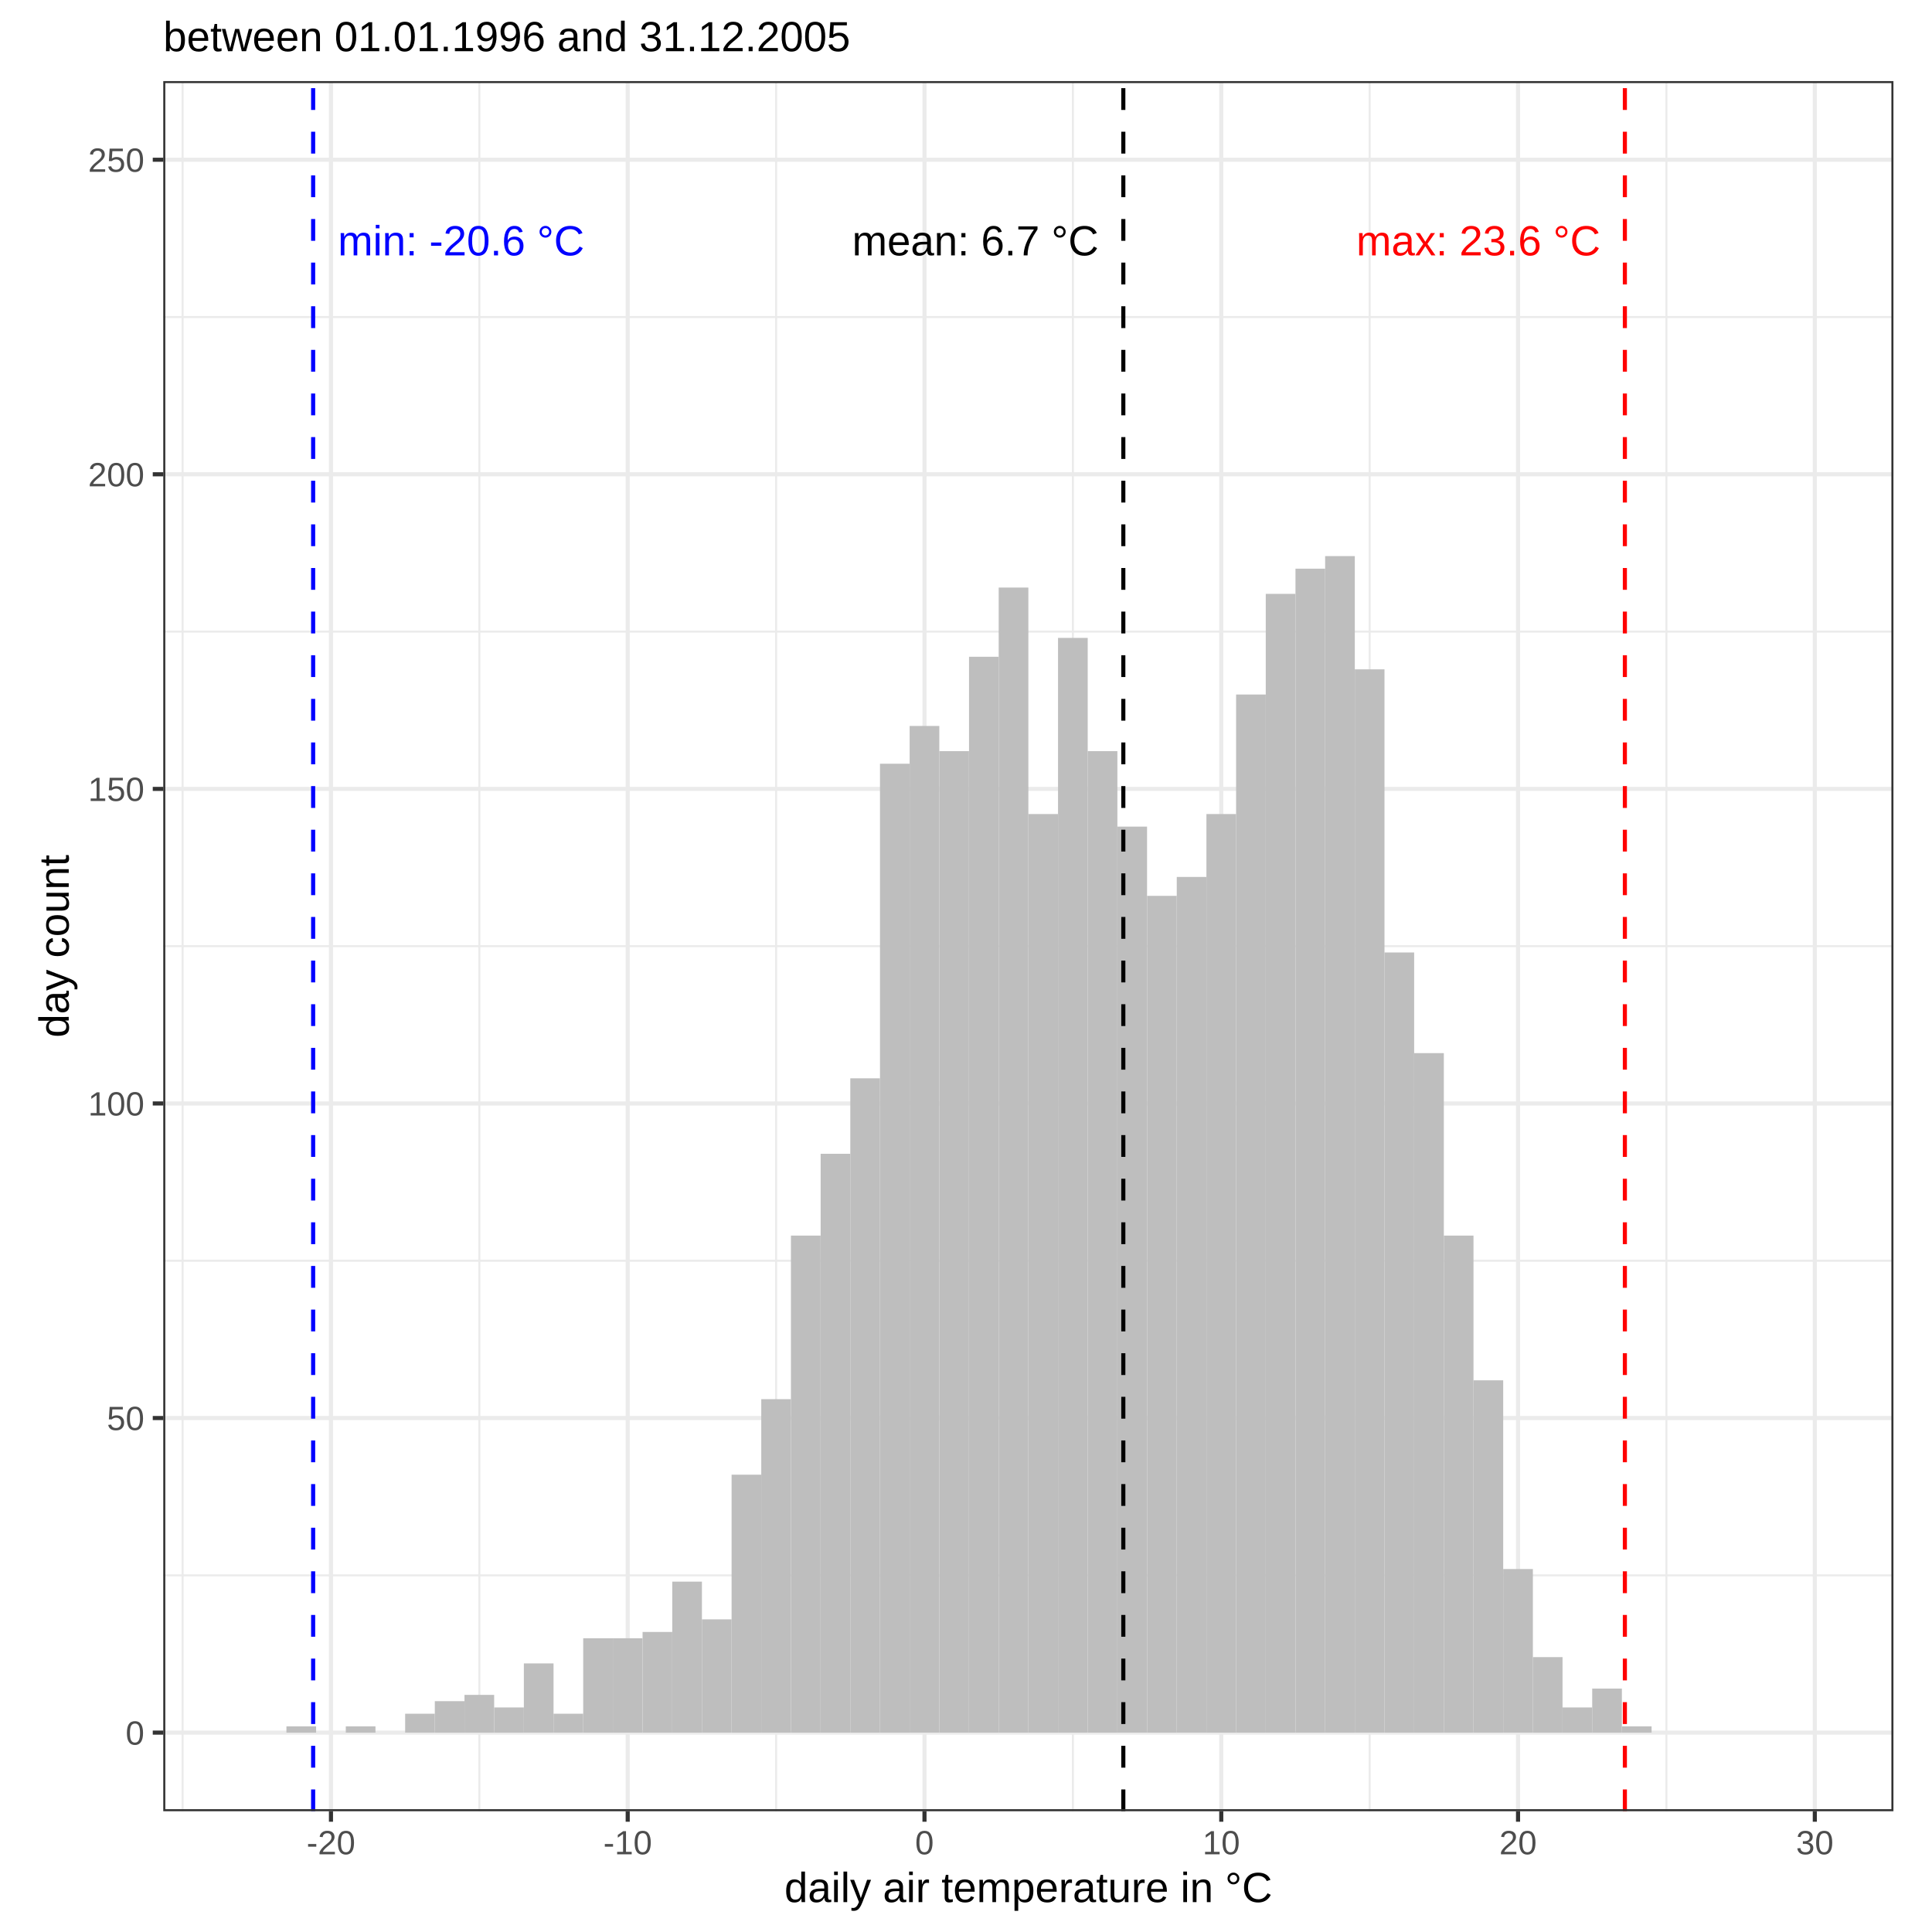
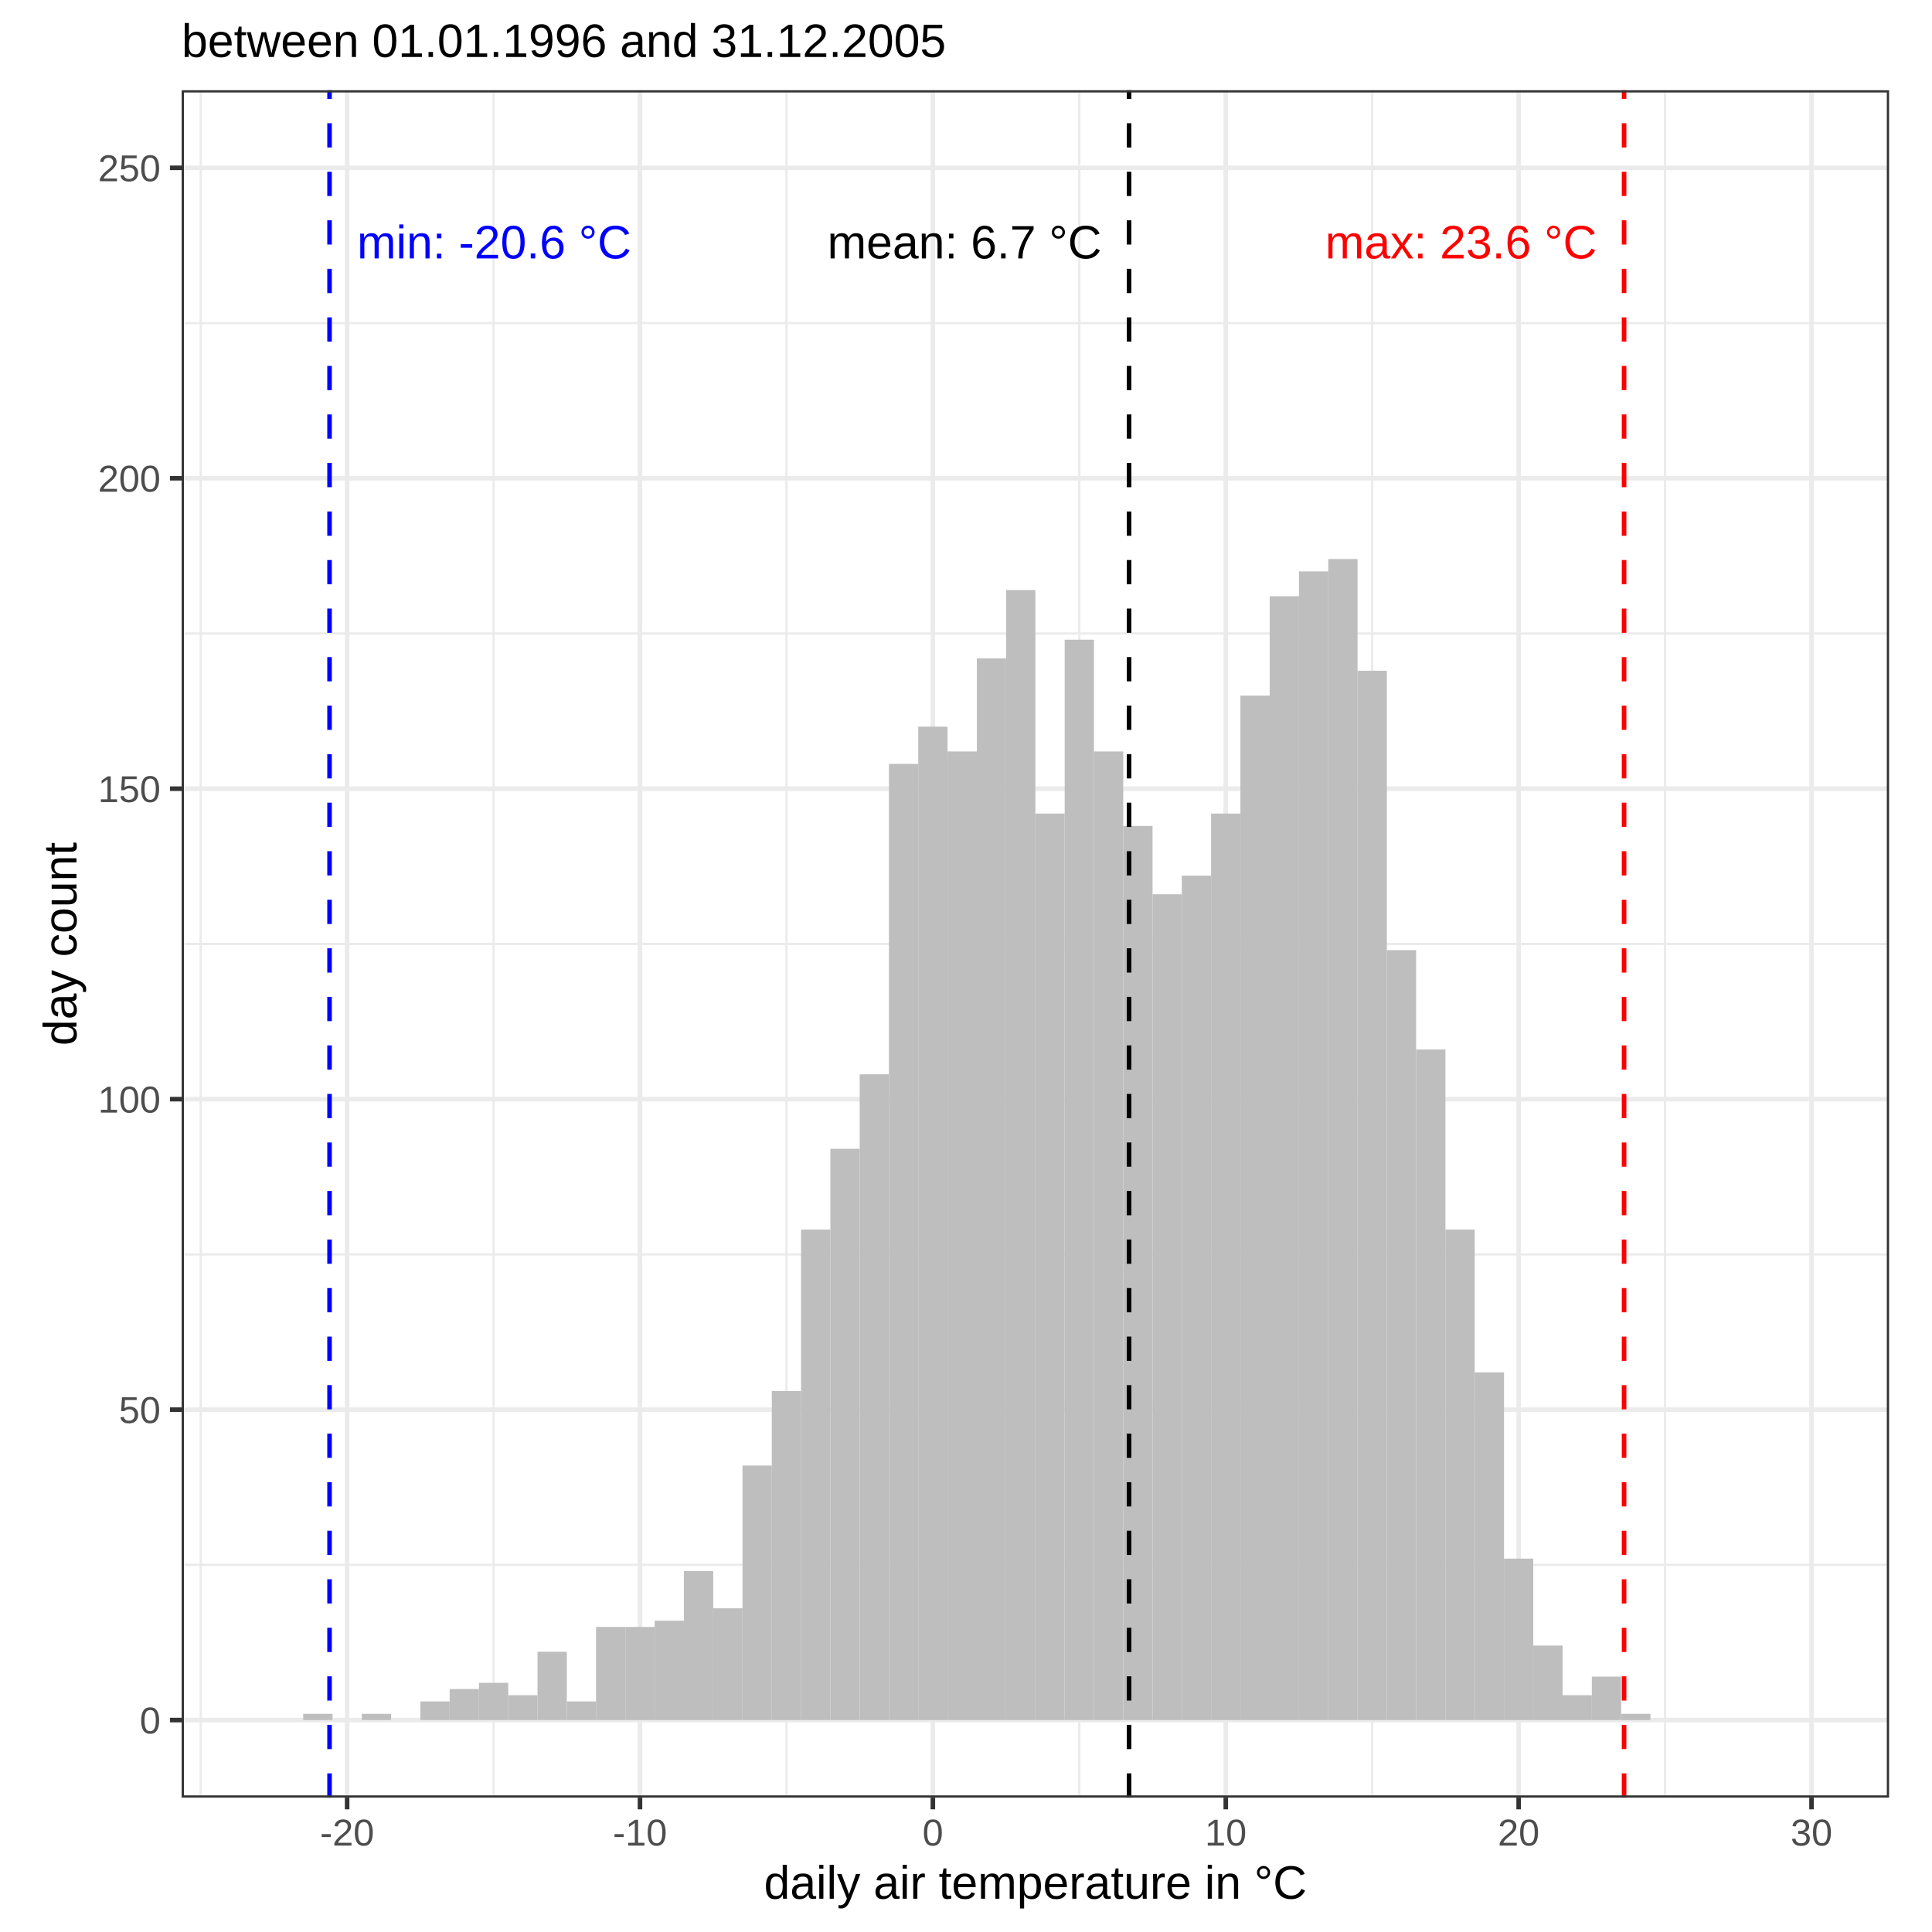
- <svg xmlns="http://www.w3.org/2000/svg" width="504.00pt" height="504.00pt" viewBox="0 0 504.00 504.00">
+ <svg xmlns="http://www.w3.org/2000/svg" width="453.00pt" height="453.00pt" viewBox="0 0 453.00 453.00">
  <g class="svglite">
    <defs>
      <style type="text/css">
    .svglite line, .svglite polyline, .svglite polygon, .svglite path, .svglite rect, .svglite circle {
      fill: none;
      stroke: #000000;
      stroke-linecap: round;
      stroke-linejoin: round;
      stroke-miterlimit: 10.00;
    }
    .svglite text {
      white-space: pre;
    }
    .svglite g.glyphgroup path {
      fill: inherit;
      stroke: none;
    }
  </style>
    </defs>
    <rect width="100%" height="100%" style="stroke: none; fill: #FFFFFF;" />
    <defs>
-       <clipPath id="cpMC4wMHw1MDQuMDB8MC4wMHw1MDQuMDA=">
-         <rect x="0.00" y="0.00" width="504.00" height="504.00" />
+       <clipPath id="cpMC4wMHw0NTMuMDB8MC4wMHw0NTMuMDA=">
+         <rect x="0.00" y="0.00" width="453.00" height="453.00" />
      </clipPath>
    </defs>
-     <g clip-path="url(#cpMC4wMHw1MDQuMDB8MC4wMHw1MDQuMDA=)">
+     <g clip-path="url(#cpMC4wMHw0NTMuMDB8MC4wMHw0NTMuMDA=)">
</g>
    <defs>
-       <clipPath id="cpNC41OHw0OTkuNDJ8MC4wMHw1MDQuMDA=">
-         <rect x="4.58" y="0.00" width="494.85" height="504.00" />
+       <clipPath id="cpNC41OHw0NDguNDJ8MC4wMHw0NTMuMDA=">
+         <rect x="4.58" y="0.00" width="443.85" height="453.00" />
      </clipPath>
    </defs>
-     <g clip-path="url(#cpNC41OHw0OTkuNDJ8MC4wMHw1MDQuMDA=)">
-       <rect x="4.58" y="0.00" width="494.85" height="504.00" style="stroke-width: 1.07; stroke: #FFFFFF; fill: #FFFFFF;" />
+     <g clip-path="url(#cpNC41OHw0NDguNDJ8MC4wMHw0NTMuMDA=)">
+       <rect x="4.58" y="0.00" width="443.85" height="453.00" style="stroke-width: 1.07; stroke: #FFFFFF; fill: #FFFFFF;" />
    </g>
-     <g clip-path="url(#cpMC4wMHw1MDQuMDB8MC4wMHw1MDQuMDA=)">
+     <g clip-path="url(#cpMC4wMHw0NTMuMDB8MC4wMHw0NTMuMDA=)">
</g>
    <defs>
-       <clipPath id="cpNDIuNTl8NDkzLjk0fDIxLjE1fDQ3Mi41MA==">
-         <rect x="42.59" y="21.15" width="451.35" height="451.35" />
+       <clipPath id="cpNDIuNTl8NDQyLjk0fDIxLjE1fDQyMS41MA==">
+         <rect x="42.59" y="21.15" width="400.35" height="400.35" />
      </clipPath>
    </defs>
-     <g clip-path="url(#cpNDIuNTl8NDkzLjk0fDIxLjE1fDQ3Mi41MA==)">
-       <rect x="42.59" y="21.15" width="451.35" height="451.35" style="stroke-width: 1.07; stroke: none; fill: #FFFFFF;" />
-       <polyline points="42.59,410.96 493.94,410.96 " style="stroke-width: 0.53; stroke: #EBEBEB; stroke-linecap: butt;" />
-       <polyline points="42.59,328.89 493.94,328.89 " style="stroke-width: 0.53; stroke: #EBEBEB; stroke-linecap: butt;" />
-       <polyline points="42.59,246.83 493.94,246.83 " style="stroke-width: 0.53; stroke: #EBEBEB; stroke-linecap: butt;" />
-       <polyline points="42.59,164.77 493.94,164.77 " style="stroke-width: 0.53; stroke: #EBEBEB; stroke-linecap: butt;" />
-       <polyline points="42.59,82.70 493.94,82.70 " style="stroke-width: 0.53; stroke: #EBEBEB; stroke-linecap: butt;" />
-       <polyline points="47.63,472.50 47.63,21.15 " style="stroke-width: 0.53; stroke: #EBEBEB; stroke-linecap: butt;" />
-       <polyline points="125.05,472.50 125.05,21.15 " style="stroke-width: 0.53; stroke: #EBEBEB; stroke-linecap: butt;" />
-       <polyline points="202.46,472.50 202.46,21.15 " style="stroke-width: 0.53; stroke: #EBEBEB; stroke-linecap: butt;" />
-       <polyline points="279.88,472.50 279.88,21.15 " style="stroke-width: 0.53; stroke: #EBEBEB; stroke-linecap: butt;" />
-       <polyline points="357.30,472.50 357.30,21.15 " style="stroke-width: 0.53; stroke: #EBEBEB; stroke-linecap: butt;" />
-       <polyline points="434.72,472.50 434.72,21.15 " style="stroke-width: 0.53; stroke: #EBEBEB; stroke-linecap: butt;" />
-       <polyline points="42.59,451.99 493.94,451.99 " style="stroke-width: 1.07; stroke: #EBEBEB; stroke-linecap: butt;" />
-       <polyline points="42.59,369.92 493.94,369.92 " style="stroke-width: 1.07; stroke: #EBEBEB; stroke-linecap: butt;" />
-       <polyline points="42.59,287.86 493.94,287.86 " style="stroke-width: 1.07; stroke: #EBEBEB; stroke-linecap: butt;" />
-       <polyline points="42.59,205.80 493.94,205.80 " style="stroke-width: 1.07; stroke: #EBEBEB; stroke-linecap: butt;" />
-       <polyline points="42.59,123.73 493.94,123.73 " style="stroke-width: 1.07; stroke: #EBEBEB; stroke-linecap: butt;" />
-       <polyline points="42.59,41.67 493.94,41.67 " style="stroke-width: 1.07; stroke: #EBEBEB; stroke-linecap: butt;" />
-       <polyline points="86.34,472.50 86.34,21.15 " style="stroke-width: 1.07; stroke: #EBEBEB; stroke-linecap: butt;" />
-       <polyline points="163.75,472.50 163.75,21.15 " style="stroke-width: 1.07; stroke: #EBEBEB; stroke-linecap: butt;" />
-       <polyline points="241.17,472.50 241.17,21.15 " style="stroke-width: 1.07; stroke: #EBEBEB; stroke-linecap: butt;" />
-       <polyline points="318.59,472.50 318.59,21.15 " style="stroke-width: 1.07; stroke: #EBEBEB; stroke-linecap: butt;" />
-       <polyline points="396.01,472.50 396.01,21.15 " style="stroke-width: 1.07; stroke: #EBEBEB; stroke-linecap: butt;" />
-       <polyline points="473.43,472.50 473.43,21.15 " style="stroke-width: 1.07; stroke: #EBEBEB; stroke-linecap: butt;" />
-       <rect x="74.72" y="450.35" width="7.74" height="1.64" style="stroke-width: 1.07; stroke: none; stroke-linecap: butt; stroke-linejoin: miter; fill: #BEBEBE;" />
-       <rect x="82.46" y="451.99" width="7.74" height="0.00" style="stroke-width: 1.07; stroke: none; stroke-linecap: butt; stroke-linejoin: miter; fill: #BEBEBE;" />
-       <rect x="90.21" y="450.35" width="7.74" height="1.64" style="stroke-width: 1.07; stroke: none; stroke-linecap: butt; stroke-linejoin: miter; fill: #BEBEBE;" />
-       <rect x="97.95" y="451.99" width="7.74" height="0.00" style="stroke-width: 1.07; stroke: none; stroke-linecap: butt; stroke-linejoin: miter; fill: #BEBEBE;" />
-       <rect x="105.69" y="447.06" width="7.74" height="4.92" style="stroke-width: 1.07; stroke: none; stroke-linecap: butt; stroke-linejoin: miter; fill: #BEBEBE;" />
-       <rect x="113.43" y="443.78" width="7.74" height="8.21" style="stroke-width: 1.07; stroke: none; stroke-linecap: butt; stroke-linejoin: miter; fill: #BEBEBE;" />
-       <rect x="121.17" y="442.14" width="7.74" height="9.85" style="stroke-width: 1.07; stroke: none; stroke-linecap: butt; stroke-linejoin: miter; fill: #BEBEBE;" />
-       <rect x="128.92" y="445.42" width="7.74" height="6.57" style="stroke-width: 1.07; stroke: none; stroke-linecap: butt; stroke-linejoin: miter; fill: #BEBEBE;" />
-       <rect x="136.66" y="433.93" width="7.74" height="18.05" style="stroke-width: 1.07; stroke: none; stroke-linecap: butt; stroke-linejoin: miter; fill: #BEBEBE;" />
-       <rect x="144.40" y="447.06" width="7.74" height="4.92" style="stroke-width: 1.07; stroke: none; stroke-linecap: butt; stroke-linejoin: miter; fill: #BEBEBE;" />
-       <rect x="152.14" y="427.37" width="7.74" height="24.62" style="stroke-width: 1.07; stroke: none; stroke-linecap: butt; stroke-linejoin: miter; fill: #BEBEBE;" />
-       <rect x="159.88" y="427.37" width="7.74" height="24.62" style="stroke-width: 1.07; stroke: none; stroke-linecap: butt; stroke-linejoin: miter; fill: #BEBEBE;" />
-       <rect x="167.63" y="425.73" width="7.74" height="26.26" style="stroke-width: 1.07; stroke: none; stroke-linecap: butt; stroke-linejoin: miter; fill: #BEBEBE;" />
-       <rect x="175.37" y="412.60" width="7.74" height="39.39" style="stroke-width: 1.07; stroke: none; stroke-linecap: butt; stroke-linejoin: miter; fill: #BEBEBE;" />
-       <rect x="183.11" y="422.44" width="7.74" height="29.54" style="stroke-width: 1.07; stroke: none; stroke-linecap: butt; stroke-linejoin: miter; fill: #BEBEBE;" />
-       <rect x="190.85" y="384.70" width="7.74" height="67.29" style="stroke-width: 1.07; stroke: none; stroke-linecap: butt; stroke-linejoin: miter; fill: #BEBEBE;" />
-       <rect x="198.59" y="365.00" width="7.74" height="86.99" style="stroke-width: 1.07; stroke: none; stroke-linecap: butt; stroke-linejoin: miter; fill: #BEBEBE;" />
-       <rect x="206.33" y="322.33" width="7.74" height="129.66" style="stroke-width: 1.07; stroke: none; stroke-linecap: butt; stroke-linejoin: miter; fill: #BEBEBE;" />
-       <rect x="214.08" y="300.99" width="7.74" height="151.00" style="stroke-width: 1.07; stroke: none; stroke-linecap: butt; stroke-linejoin: miter; fill: #BEBEBE;" />
-       <rect x="221.82" y="281.30" width="7.74" height="170.69" style="stroke-width: 1.07; stroke: none; stroke-linecap: butt; stroke-linejoin: miter; fill: #BEBEBE;" />
-       <rect x="229.56" y="199.23" width="7.74" height="252.76" style="stroke-width: 1.07; stroke: none; stroke-linecap: butt; stroke-linejoin: miter; fill: #BEBEBE;" />
-       <rect x="237.30" y="189.38" width="7.74" height="262.60" style="stroke-width: 1.07; stroke: none; stroke-linecap: butt; stroke-linejoin: miter; fill: #BEBEBE;" />
-       <rect x="245.04" y="195.95" width="7.74" height="256.04" style="stroke-width: 1.07; stroke: none; stroke-linecap: butt; stroke-linejoin: miter; fill: #BEBEBE;" />
-       <rect x="252.79" y="171.33" width="7.74" height="280.66" style="stroke-width: 1.07; stroke: none; stroke-linecap: butt; stroke-linejoin: miter; fill: #BEBEBE;" />
-       <rect x="260.53" y="153.28" width="7.74" height="298.71" style="stroke-width: 1.07; stroke: none; stroke-linecap: butt; stroke-linejoin: miter; fill: #BEBEBE;" />
-       <rect x="268.27" y="212.36" width="7.74" height="239.63" style="stroke-width: 1.07; stroke: none; stroke-linecap: butt; stroke-linejoin: miter; fill: #BEBEBE;" />
-       <rect x="276.01" y="166.41" width="7.74" height="285.58" style="stroke-width: 1.07; stroke: none; stroke-linecap: butt; stroke-linejoin: miter; fill: #BEBEBE;" />
-       <rect x="283.75" y="195.95" width="7.74" height="256.04" style="stroke-width: 1.07; stroke: none; stroke-linecap: butt; stroke-linejoin: miter; fill: #BEBEBE;" />
-       <rect x="291.49" y="215.64" width="7.74" height="236.34" style="stroke-width: 1.07; stroke: none; stroke-linecap: butt; stroke-linejoin: miter; fill: #BEBEBE;" />
-       <rect x="299.24" y="233.70" width="7.74" height="218.29" style="stroke-width: 1.07; stroke: none; stroke-linecap: butt; stroke-linejoin: miter; fill: #BEBEBE;" />
-       <rect x="306.98" y="228.77" width="7.74" height="223.21" style="stroke-width: 1.07; stroke: none; stroke-linecap: butt; stroke-linejoin: miter; fill: #BEBEBE;" />
-       <rect x="314.72" y="212.36" width="7.74" height="239.63" style="stroke-width: 1.07; stroke: none; stroke-linecap: butt; stroke-linejoin: miter; fill: #BEBEBE;" />
-       <rect x="322.46" y="181.18" width="7.74" height="270.81" style="stroke-width: 1.07; stroke: none; stroke-linecap: butt; stroke-linejoin: miter; fill: #BEBEBE;" />
-       <rect x="330.20" y="154.92" width="7.74" height="297.07" style="stroke-width: 1.07; stroke: none; stroke-linecap: butt; stroke-linejoin: miter; fill: #BEBEBE;" />
-       <rect x="337.95" y="148.35" width="7.74" height="303.64" style="stroke-width: 1.07; stroke: none; stroke-linecap: butt; stroke-linejoin: miter; fill: #BEBEBE;" />
-       <rect x="345.69" y="145.07" width="7.74" height="306.92" style="stroke-width: 1.07; stroke: none; stroke-linecap: butt; stroke-linejoin: miter; fill: #BEBEBE;" />
-       <rect x="353.43" y="174.61" width="7.74" height="277.37" style="stroke-width: 1.07; stroke: none; stroke-linecap: butt; stroke-linejoin: miter; fill: #BEBEBE;" />
-       <rect x="361.17" y="248.47" width="7.74" height="203.52" style="stroke-width: 1.07; stroke: none; stroke-linecap: butt; stroke-linejoin: miter; fill: #BEBEBE;" />
-       <rect x="368.91" y="274.73" width="7.74" height="177.26" style="stroke-width: 1.07; stroke: none; stroke-linecap: butt; stroke-linejoin: miter; fill: #BEBEBE;" />
-       <rect x="376.65" y="322.33" width="7.74" height="129.66" style="stroke-width: 1.07; stroke: none; stroke-linecap: butt; stroke-linejoin: miter; fill: #BEBEBE;" />
-       <rect x="384.40" y="360.08" width="7.74" height="91.91" style="stroke-width: 1.07; stroke: none; stroke-linecap: butt; stroke-linejoin: miter; fill: #BEBEBE;" />
-       <rect x="392.14" y="409.31" width="7.74" height="42.67" style="stroke-width: 1.07; stroke: none; stroke-linecap: butt; stroke-linejoin: miter; fill: #BEBEBE;" />
-       <rect x="399.88" y="432.29" width="7.74" height="19.70" style="stroke-width: 1.07; stroke: none; stroke-linecap: butt; stroke-linejoin: miter; fill: #BEBEBE;" />
-       <rect x="407.62" y="445.42" width="7.74" height="6.57" style="stroke-width: 1.07; stroke: none; stroke-linecap: butt; stroke-linejoin: miter; fill: #BEBEBE;" />
-       <rect x="415.36" y="440.50" width="7.74" height="11.49" style="stroke-width: 1.07; stroke: none; stroke-linecap: butt; stroke-linejoin: miter; fill: #BEBEBE;" />
-       <rect x="423.11" y="450.35" width="7.74" height="1.64" style="stroke-width: 1.07; stroke: none; stroke-linecap: butt; stroke-linejoin: miter; fill: #BEBEBE;" />
-       <line x1="293.04" y1="472.50" x2="293.04" y2="21.15" style="stroke-width: 1.07; stroke-dasharray: 5.69,5.69; stroke-linecap: butt;" />
-       <text x="286.61" y="66.62" text-anchor="end" style="font-size: 11.00px; font-family: &quot;Arial&quot;;" textLength="64.38px" lengthAdjust="spacingAndGlyphs">mean: 6.7 °C</text>
-       <line x1="423.88" y1="472.50" x2="423.88" y2="21.15" style="stroke-width: 1.07; stroke: #FF0000; stroke-dasharray: 5.69,5.69; stroke-linecap: butt;" />
-       <text x="417.51" y="66.62" text-anchor="end" style="font-size: 11.00px;fill: #FF0000; font-family: &quot;Arial&quot;;" textLength="63.75px" lengthAdjust="spacingAndGlyphs">max: 23.6 °C</text>
-       <line x1="81.69" y1="472.50" x2="81.69" y2="21.15" style="stroke-width: 1.07; stroke: #0000FF; stroke-dasharray: 5.69,5.69; stroke-linecap: butt;" />
-       <text x="88.13" y="66.62" style="font-size: 11.00px;fill: #0000FF; font-family: &quot;Arial&quot;;" textLength="64.34px" lengthAdjust="spacingAndGlyphs">min: -20.6 °C</text>
-       <rect x="42.59" y="21.15" width="451.35" height="451.35" style="stroke-width: 1.07; stroke: #333333;" />
+     <g clip-path="url(#cpNDIuNTl8NDQyLjk0fDIxLjE1fDQyMS41MA==)">
+       <rect x="42.59" y="21.15" width="400.35" height="400.35" style="stroke-width: 1.07; stroke: none; fill: #FFFFFF;" />
+       <polyline points="42.59,366.91 442.94,366.91 " style="stroke-width: 0.53; stroke: #EBEBEB; stroke-linecap: butt;" />
+       <polyline points="42.59,294.12 442.94,294.12 " style="stroke-width: 0.53; stroke: #EBEBEB; stroke-linecap: butt;" />
+       <polyline points="42.59,221.33 442.94,221.33 " style="stroke-width: 0.53; stroke: #EBEBEB; stroke-linecap: butt;" />
+       <polyline points="42.59,148.54 442.94,148.54 " style="stroke-width: 0.53; stroke: #EBEBEB; stroke-linecap: butt;" />
+       <polyline points="42.59,75.75 442.94,75.75 " style="stroke-width: 0.53; stroke: #EBEBEB; stroke-linecap: butt;" />
+       <polyline points="47.06,421.50 47.06,21.15 " style="stroke-width: 0.53; stroke: #EBEBEB; stroke-linecap: butt;" />
+       <polyline points="115.73,421.50 115.73,21.15 " style="stroke-width: 0.53; stroke: #EBEBEB; stroke-linecap: butt;" />
+       <polyline points="184.40,421.50 184.40,21.15 " style="stroke-width: 0.53; stroke: #EBEBEB; stroke-linecap: butt;" />
+       <polyline points="253.07,421.50 253.07,21.15 " style="stroke-width: 0.53; stroke: #EBEBEB; stroke-linecap: butt;" />
+       <polyline points="321.74,421.50 321.74,21.15 " style="stroke-width: 0.53; stroke: #EBEBEB; stroke-linecap: butt;" />
+       <polyline points="390.41,421.50 390.41,21.15 " style="stroke-width: 0.53; stroke: #EBEBEB; stroke-linecap: butt;" />
+       <polyline points="42.59,403.31 442.94,403.31 " style="stroke-width: 1.07; stroke: #EBEBEB; stroke-linecap: butt;" />
+       <polyline points="42.59,330.52 442.94,330.52 " style="stroke-width: 1.07; stroke: #EBEBEB; stroke-linecap: butt;" />
+       <polyline points="42.59,257.72 442.94,257.72 " style="stroke-width: 1.07; stroke: #EBEBEB; stroke-linecap: butt;" />
+       <polyline points="42.59,184.93 442.94,184.93 " style="stroke-width: 1.07; stroke: #EBEBEB; stroke-linecap: butt;" />
+       <polyline points="42.59,112.14 442.94,112.14 " style="stroke-width: 1.07; stroke: #EBEBEB; stroke-linecap: butt;" />
+       <polyline points="42.59,39.35 442.94,39.35 " style="stroke-width: 1.07; stroke: #EBEBEB; stroke-linecap: butt;" />
+       <polyline points="81.39,421.50 81.39,21.15 " style="stroke-width: 1.07; stroke: #EBEBEB; stroke-linecap: butt;" />
+       <polyline points="150.06,421.50 150.06,21.15 " style="stroke-width: 1.07; stroke: #EBEBEB; stroke-linecap: butt;" />
+       <polyline points="218.73,421.50 218.73,21.15 " style="stroke-width: 1.07; stroke: #EBEBEB; stroke-linecap: butt;" />
+       <polyline points="287.41,421.50 287.41,21.15 " style="stroke-width: 1.07; stroke: #EBEBEB; stroke-linecap: butt;" />
+       <polyline points="356.08,421.50 356.08,21.15 " style="stroke-width: 1.07; stroke: #EBEBEB; stroke-linecap: butt;" />
+       <polyline points="424.75,421.50 424.75,21.15 " style="stroke-width: 1.07; stroke: #EBEBEB; stroke-linecap: butt;" />
+       <rect x="71.09" y="401.85" width="6.87" height="1.46" style="stroke-width: 1.07; stroke: none; stroke-linecap: butt; stroke-linejoin: miter; fill: #BEBEBE;" />
+       <rect x="77.96" y="403.31" width="6.87" height="0.00" style="stroke-width: 1.07; stroke: none; stroke-linecap: butt; stroke-linejoin: miter; fill: #BEBEBE;" />
+       <rect x="84.83" y="401.85" width="6.87" height="1.46" style="stroke-width: 1.07; stroke: none; stroke-linecap: butt; stroke-linejoin: miter; fill: #BEBEBE;" />
+       <rect x="91.69" y="403.31" width="6.87" height="0.00" style="stroke-width: 1.07; stroke: none; stroke-linecap: butt; stroke-linejoin: miter; fill: #BEBEBE;" />
+       <rect x="98.56" y="398.94" width="6.87" height="4.37" style="stroke-width: 1.07; stroke: none; stroke-linecap: butt; stroke-linejoin: miter; fill: #BEBEBE;" />
+       <rect x="105.43" y="396.03" width="6.87" height="7.28" style="stroke-width: 1.07; stroke: none; stroke-linecap: butt; stroke-linejoin: miter; fill: #BEBEBE;" />
+       <rect x="112.30" y="394.57" width="6.87" height="8.73" style="stroke-width: 1.07; stroke: none; stroke-linecap: butt; stroke-linejoin: miter; fill: #BEBEBE;" />
+       <rect x="119.16" y="397.48" width="6.87" height="5.82" style="stroke-width: 1.07; stroke: none; stroke-linecap: butt; stroke-linejoin: miter; fill: #BEBEBE;" />
+       <rect x="126.03" y="387.29" width="6.87" height="16.01" style="stroke-width: 1.07; stroke: none; stroke-linecap: butt; stroke-linejoin: miter; fill: #BEBEBE;" />
+       <rect x="132.90" y="398.94" width="6.87" height="4.37" style="stroke-width: 1.07; stroke: none; stroke-linecap: butt; stroke-linejoin: miter; fill: #BEBEBE;" />
+       <rect x="139.76" y="381.47" width="6.87" height="21.84" style="stroke-width: 1.07; stroke: none; stroke-linecap: butt; stroke-linejoin: miter; fill: #BEBEBE;" />
+       <rect x="146.63" y="381.47" width="6.87" height="21.84" style="stroke-width: 1.07; stroke: none; stroke-linecap: butt; stroke-linejoin: miter; fill: #BEBEBE;" />
+       <rect x="153.50" y="380.01" width="6.87" height="23.29" style="stroke-width: 1.07; stroke: none; stroke-linecap: butt; stroke-linejoin: miter; fill: #BEBEBE;" />
+       <rect x="160.36" y="368.37" width="6.87" height="34.94" style="stroke-width: 1.07; stroke: none; stroke-linecap: butt; stroke-linejoin: miter; fill: #BEBEBE;" />
+       <rect x="167.23" y="377.10" width="6.87" height="26.20" style="stroke-width: 1.07; stroke: none; stroke-linecap: butt; stroke-linejoin: miter; fill: #BEBEBE;" />
+       <rect x="174.10" y="343.62" width="6.87" height="59.69" style="stroke-width: 1.07; stroke: none; stroke-linecap: butt; stroke-linejoin: miter; fill: #BEBEBE;" />
+       <rect x="180.97" y="326.15" width="6.87" height="77.16" style="stroke-width: 1.07; stroke: none; stroke-linecap: butt; stroke-linejoin: miter; fill: #BEBEBE;" />
+       <rect x="187.83" y="288.30" width="6.87" height="115.01" style="stroke-width: 1.07; stroke: none; stroke-linecap: butt; stroke-linejoin: miter; fill: #BEBEBE;" />
+       <rect x="194.70" y="269.37" width="6.87" height="133.94" style="stroke-width: 1.07; stroke: none; stroke-linecap: butt; stroke-linejoin: miter; fill: #BEBEBE;" />
+       <rect x="201.57" y="251.90" width="6.87" height="151.40" style="stroke-width: 1.07; stroke: none; stroke-linecap: butt; stroke-linejoin: miter; fill: #BEBEBE;" />
+       <rect x="208.43" y="179.11" width="6.87" height="224.20" style="stroke-width: 1.07; stroke: none; stroke-linecap: butt; stroke-linejoin: miter; fill: #BEBEBE;" />
+       <rect x="215.30" y="170.38" width="6.87" height="232.93" style="stroke-width: 1.07; stroke: none; stroke-linecap: butt; stroke-linejoin: miter; fill: #BEBEBE;" />
+       <rect x="222.17" y="176.20" width="6.87" height="227.11" style="stroke-width: 1.07; stroke: none; stroke-linecap: butt; stroke-linejoin: miter; fill: #BEBEBE;" />
+       <rect x="229.04" y="154.36" width="6.87" height="248.94" style="stroke-width: 1.07; stroke: none; stroke-linecap: butt; stroke-linejoin: miter; fill: #BEBEBE;" />
+       <rect x="235.90" y="138.35" width="6.87" height="264.96" style="stroke-width: 1.07; stroke: none; stroke-linecap: butt; stroke-linejoin: miter; fill: #BEBEBE;" />
+       <rect x="242.77" y="190.76" width="6.87" height="212.55" style="stroke-width: 1.07; stroke: none; stroke-linecap: butt; stroke-linejoin: miter; fill: #BEBEBE;" />
+       <rect x="249.64" y="149.99" width="6.87" height="253.31" style="stroke-width: 1.07; stroke: none; stroke-linecap: butt; stroke-linejoin: miter; fill: #BEBEBE;" />
+       <rect x="256.50" y="176.20" width="6.87" height="227.11" style="stroke-width: 1.07; stroke: none; stroke-linecap: butt; stroke-linejoin: miter; fill: #BEBEBE;" />
+       <rect x="263.37" y="193.67" width="6.87" height="209.64" style="stroke-width: 1.07; stroke: none; stroke-linecap: butt; stroke-linejoin: miter; fill: #BEBEBE;" />
+       <rect x="270.24" y="209.68" width="6.87" height="193.62" style="stroke-width: 1.07; stroke: none; stroke-linecap: butt; stroke-linejoin: miter; fill: #BEBEBE;" />
+       <rect x="277.10" y="205.31" width="6.87" height="197.99" style="stroke-width: 1.07; stroke: none; stroke-linecap: butt; stroke-linejoin: miter; fill: #BEBEBE;" />
+       <rect x="283.97" y="190.76" width="6.87" height="212.55" style="stroke-width: 1.07; stroke: none; stroke-linecap: butt; stroke-linejoin: miter; fill: #BEBEBE;" />
+       <rect x="290.84" y="163.10" width="6.87" height="240.21" style="stroke-width: 1.07; stroke: none; stroke-linecap: butt; stroke-linejoin: miter; fill: #BEBEBE;" />
+       <rect x="297.71" y="139.80" width="6.87" height="263.50" style="stroke-width: 1.07; stroke: none; stroke-linecap: butt; stroke-linejoin: miter; fill: #BEBEBE;" />
+       <rect x="304.57" y="133.98" width="6.87" height="269.33" style="stroke-width: 1.07; stroke: none; stroke-linecap: butt; stroke-linejoin: miter; fill: #BEBEBE;" />
+       <rect x="311.44" y="131.07" width="6.87" height="272.24" style="stroke-width: 1.07; stroke: none; stroke-linecap: butt; stroke-linejoin: miter; fill: #BEBEBE;" />
+       <rect x="318.31" y="157.27" width="6.87" height="246.03" style="stroke-width: 1.07; stroke: none; stroke-linecap: butt; stroke-linejoin: miter; fill: #BEBEBE;" />
+       <rect x="325.17" y="222.78" width="6.87" height="180.52" style="stroke-width: 1.07; stroke: none; stroke-linecap: butt; stroke-linejoin: miter; fill: #BEBEBE;" />
+       <rect x="332.04" y="246.08" width="6.87" height="157.23" style="stroke-width: 1.07; stroke: none; stroke-linecap: butt; stroke-linejoin: miter; fill: #BEBEBE;" />
+       <rect x="338.91" y="288.30" width="6.87" height="115.01" style="stroke-width: 1.07; stroke: none; stroke-linecap: butt; stroke-linejoin: miter; fill: #BEBEBE;" />
+       <rect x="345.78" y="321.78" width="6.87" height="81.53" style="stroke-width: 1.07; stroke: none; stroke-linecap: butt; stroke-linejoin: miter; fill: #BEBEBE;" />
+       <rect x="352.64" y="365.45" width="6.87" height="37.85" style="stroke-width: 1.07; stroke: none; stroke-linecap: butt; stroke-linejoin: miter; fill: #BEBEBE;" />
+       <rect x="359.51" y="385.84" width="6.87" height="17.47" style="stroke-width: 1.07; stroke: none; stroke-linecap: butt; stroke-linejoin: miter; fill: #BEBEBE;" />
+       <rect x="366.38" y="397.48" width="6.87" height="5.82" style="stroke-width: 1.07; stroke: none; stroke-linecap: butt; stroke-linejoin: miter; fill: #BEBEBE;" />
+       <rect x="373.24" y="393.12" width="6.87" height="10.19" style="stroke-width: 1.07; stroke: none; stroke-linecap: butt; stroke-linejoin: miter; fill: #BEBEBE;" />
+       <rect x="380.11" y="401.85" width="6.87" height="1.46" style="stroke-width: 1.07; stroke: none; stroke-linecap: butt; stroke-linejoin: miter; fill: #BEBEBE;" />
+       <line x1="264.74" y1="421.50" x2="264.74" y2="21.15" style="stroke-width: 1.07; stroke-dasharray: 5.69,5.69; stroke-linecap: butt;" />
+       <text x="258.31" y="60.59" text-anchor="end" style="font-size: 11.00px; font-family: &quot;Arial&quot;;" textLength="64.38px" lengthAdjust="spacingAndGlyphs">mean: 6.7 °C</text>
+       <line x1="380.80" y1="421.50" x2="380.80" y2="21.15" style="stroke-width: 1.07; stroke: #FF0000; stroke-dasharray: 5.69,5.69; stroke-linecap: butt;" />
+       <text x="374.42" y="60.59" text-anchor="end" style="font-size: 11.00px;fill: #FF0000; font-family: &quot;Arial&quot;;" textLength="63.75px" lengthAdjust="spacingAndGlyphs">max: 23.6 °C</text>
+       <line x1="77.27" y1="421.50" x2="77.27" y2="21.15" style="stroke-width: 1.07; stroke: #0000FF; stroke-dasharray: 5.69,5.69; stroke-linecap: butt;" />
+       <text x="83.71" y="60.59" style="font-size: 11.00px;fill: #0000FF; font-family: &quot;Arial&quot;;" textLength="64.34px" lengthAdjust="spacingAndGlyphs">min: -20.6 °C</text>
+       <rect x="42.59" y="21.15" width="400.35" height="400.35" style="stroke-width: 1.07; stroke: #333333;" />
    </g>
-     <g clip-path="url(#cpMC4wMHw1MDQuMDB8MC4wMHw1MDQuMDA=)">
-       <text x="37.66" y="455.14" text-anchor="end" style="font-size: 8.80px;fill: #4D4D4D; font-family: &quot;Arial&quot;;" textLength="4.89px" lengthAdjust="spacingAndGlyphs">0</text>
-       <text x="37.66" y="373.07" text-anchor="end" style="font-size: 8.80px;fill: #4D4D4D; font-family: &quot;Arial&quot;;" textLength="9.78px" lengthAdjust="spacingAndGlyphs">50</text>
-       <text x="37.66" y="291.01" text-anchor="end" style="font-size: 8.80px;fill: #4D4D4D; font-family: &quot;Arial&quot;;" textLength="14.67px" lengthAdjust="spacingAndGlyphs">100</text>
-       <text x="37.66" y="208.95" text-anchor="end" style="font-size: 8.80px;fill: #4D4D4D; font-family: &quot;Arial&quot;;" textLength="14.67px" lengthAdjust="spacingAndGlyphs">150</text>
-       <text x="37.66" y="126.88" text-anchor="end" style="font-size: 8.80px;fill: #4D4D4D; font-family: &quot;Arial&quot;;" textLength="14.67px" lengthAdjust="spacingAndGlyphs">200</text>
-       <text x="37.66" y="44.82" text-anchor="end" style="font-size: 8.80px;fill: #4D4D4D; font-family: &quot;Arial&quot;;" textLength="14.67px" lengthAdjust="spacingAndGlyphs">250</text>
-       <polyline points="39.85,451.99 42.59,451.99 " style="stroke-width: 1.07; stroke: #333333; stroke-linecap: butt;" />
-       <polyline points="39.85,369.92 42.59,369.92 " style="stroke-width: 1.07; stroke: #333333; stroke-linecap: butt;" />
-       <polyline points="39.85,287.86 42.59,287.86 " style="stroke-width: 1.07; stroke: #333333; stroke-linecap: butt;" />
-       <polyline points="39.85,205.80 42.59,205.80 " style="stroke-width: 1.07; stroke: #333333; stroke-linecap: butt;" />
-       <polyline points="39.85,123.73 42.59,123.73 " style="stroke-width: 1.07; stroke: #333333; stroke-linecap: butt;" />
-       <polyline points="39.85,41.67 42.59,41.67 " style="stroke-width: 1.07; stroke: #333333; stroke-linecap: butt;" />
-       <polyline points="86.34,475.24 86.34,472.50 " style="stroke-width: 1.07; stroke: #333333; stroke-linecap: butt;" />
-       <polyline points="163.75,475.24 163.75,472.50 " style="stroke-width: 1.07; stroke: #333333; stroke-linecap: butt;" />
-       <polyline points="241.17,475.24 241.17,472.50 " style="stroke-width: 1.07; stroke: #333333; stroke-linecap: butt;" />
-       <polyline points="318.59,475.24 318.59,472.50 " style="stroke-width: 1.07; stroke: #333333; stroke-linecap: butt;" />
-       <polyline points="396.01,475.24 396.01,472.50 " style="stroke-width: 1.07; stroke: #333333; stroke-linecap: butt;" />
-       <polyline points="473.43,475.24 473.43,472.50 " style="stroke-width: 1.07; stroke: #333333; stroke-linecap: butt;" />
-       <text x="86.34" y="483.74" text-anchor="middle" style="font-size: 8.80px;fill: #4D4D4D; font-family: &quot;Arial&quot;;" textLength="12.70px" lengthAdjust="spacingAndGlyphs">-20</text>
-       <text x="163.75" y="483.74" text-anchor="middle" style="font-size: 8.80px;fill: #4D4D4D; font-family: &quot;Arial&quot;;" textLength="12.70px" lengthAdjust="spacingAndGlyphs">-10</text>
-       <text x="241.17" y="483.74" text-anchor="middle" style="font-size: 8.80px;fill: #4D4D4D; font-family: &quot;Arial&quot;;" textLength="4.89px" lengthAdjust="spacingAndGlyphs">0</text>
-       <text x="318.59" y="483.74" text-anchor="middle" style="font-size: 8.80px;fill: #4D4D4D; font-family: &quot;Arial&quot;;" textLength="9.78px" lengthAdjust="spacingAndGlyphs">10</text>
-       <text x="396.01" y="483.74" text-anchor="middle" style="font-size: 8.80px;fill: #4D4D4D; font-family: &quot;Arial&quot;;" textLength="9.78px" lengthAdjust="spacingAndGlyphs">20</text>
-       <text x="473.43" y="483.74" text-anchor="middle" style="font-size: 8.80px;fill: #4D4D4D; font-family: &quot;Arial&quot;;" textLength="9.78px" lengthAdjust="spacingAndGlyphs">30</text>
-       <text x="268.27" y="496.20" text-anchor="middle" style="font-size: 11.00px; font-family: &quot;Arial&quot;;" textLength="127.34px" lengthAdjust="spacingAndGlyphs">daily air temperature in °C</text>
-       <text transform="translate(17.93,246.83) rotate(-90)" text-anchor="middle" style="font-size: 11.00px; font-family: &quot;Arial&quot;;" textLength="47.75px" lengthAdjust="spacingAndGlyphs">day count</text>
+     <g clip-path="url(#cpMC4wMHw0NTMuMDB8MC4wMHw0NTMuMDA=)">
+       <text x="37.66" y="406.46" text-anchor="end" style="font-size: 8.80px;fill: #4D4D4D; font-family: &quot;Arial&quot;;" textLength="4.89px" lengthAdjust="spacingAndGlyphs">0</text>
+       <text x="37.66" y="333.67" text-anchor="end" style="font-size: 8.80px;fill: #4D4D4D; font-family: &quot;Arial&quot;;" textLength="9.78px" lengthAdjust="spacingAndGlyphs">50</text>
+       <text x="37.66" y="260.87" text-anchor="end" style="font-size: 8.80px;fill: #4D4D4D; font-family: &quot;Arial&quot;;" textLength="14.67px" lengthAdjust="spacingAndGlyphs">100</text>
+       <text x="37.66" y="188.08" text-anchor="end" style="font-size: 8.80px;fill: #4D4D4D; font-family: &quot;Arial&quot;;" textLength="14.67px" lengthAdjust="spacingAndGlyphs">150</text>
+       <text x="37.66" y="115.29" text-anchor="end" style="font-size: 8.80px;fill: #4D4D4D; font-family: &quot;Arial&quot;;" textLength="14.67px" lengthAdjust="spacingAndGlyphs">200</text>
+       <text x="37.66" y="42.50" text-anchor="end" style="font-size: 8.80px;fill: #4D4D4D; font-family: &quot;Arial&quot;;" textLength="14.67px" lengthAdjust="spacingAndGlyphs">250</text>
+       <polyline points="39.85,403.31 42.59,403.31 " style="stroke-width: 1.07; stroke: #333333; stroke-linecap: butt;" />
+       <polyline points="39.85,330.52 42.59,330.52 " style="stroke-width: 1.07; stroke: #333333; stroke-linecap: butt;" />
+       <polyline points="39.85,257.72 42.59,257.72 " style="stroke-width: 1.07; stroke: #333333; stroke-linecap: butt;" />
+       <polyline points="39.85,184.93 42.59,184.93 " style="stroke-width: 1.07; stroke: #333333; stroke-linecap: butt;" />
+       <polyline points="39.85,112.14 42.59,112.14 " style="stroke-width: 1.07; stroke: #333333; stroke-linecap: butt;" />
+       <polyline points="39.85,39.35 42.59,39.35 " style="stroke-width: 1.07; stroke: #333333; stroke-linecap: butt;" />
+       <polyline points="81.39,424.24 81.39,421.50 " style="stroke-width: 1.07; stroke: #333333; stroke-linecap: butt;" />
+       <polyline points="150.06,424.24 150.06,421.50 " style="stroke-width: 1.07; stroke: #333333; stroke-linecap: butt;" />
+       <polyline points="218.73,424.24 218.73,421.50 " style="stroke-width: 1.07; stroke: #333333; stroke-linecap: butt;" />
+       <polyline points="287.41,424.24 287.41,421.50 " style="stroke-width: 1.07; stroke: #333333; stroke-linecap: butt;" />
+       <polyline points="356.08,424.24 356.08,421.50 " style="stroke-width: 1.07; stroke: #333333; stroke-linecap: butt;" />
+       <polyline points="424.75,424.24 424.75,421.50 " style="stroke-width: 1.07; stroke: #333333; stroke-linecap: butt;" />
+       <text x="81.39" y="432.74" text-anchor="middle" style="font-size: 8.80px;fill: #4D4D4D; font-family: &quot;Arial&quot;;" textLength="12.70px" lengthAdjust="spacingAndGlyphs">-20</text>
+       <text x="150.06" y="432.74" text-anchor="middle" style="font-size: 8.80px;fill: #4D4D4D; font-family: &quot;Arial&quot;;" textLength="12.70px" lengthAdjust="spacingAndGlyphs">-10</text>
+       <text x="218.73" y="432.74" text-anchor="middle" style="font-size: 8.80px;fill: #4D4D4D; font-family: &quot;Arial&quot;;" textLength="4.89px" lengthAdjust="spacingAndGlyphs">0</text>
+       <text x="287.41" y="432.74" text-anchor="middle" style="font-size: 8.80px;fill: #4D4D4D; font-family: &quot;Arial&quot;;" textLength="9.78px" lengthAdjust="spacingAndGlyphs">10</text>
+       <text x="356.08" y="432.74" text-anchor="middle" style="font-size: 8.80px;fill: #4D4D4D; font-family: &quot;Arial&quot;;" textLength="9.78px" lengthAdjust="spacingAndGlyphs">20</text>
+       <text x="424.75" y="432.74" text-anchor="middle" style="font-size: 8.80px;fill: #4D4D4D; font-family: &quot;Arial&quot;;" textLength="9.78px" lengthAdjust="spacingAndGlyphs">30</text>
+       <text x="242.77" y="445.20" text-anchor="middle" style="font-size: 11.00px; font-family: &quot;Arial&quot;;" textLength="127.34px" lengthAdjust="spacingAndGlyphs">daily air temperature in °C</text>
+       <text transform="translate(17.93,221.33) rotate(-90)" text-anchor="middle" style="font-size: 11.00px; font-family: &quot;Arial&quot;;" textLength="47.75px" lengthAdjust="spacingAndGlyphs">day count</text>
      <text x="42.59" y="13.36" style="font-size: 11.00px; font-family: &quot;Arial&quot;;" textLength="179.44px" lengthAdjust="spacingAndGlyphs">between 01.01.1996 and 31.12.2005</text>
    </g>
  </g>
</svg>
